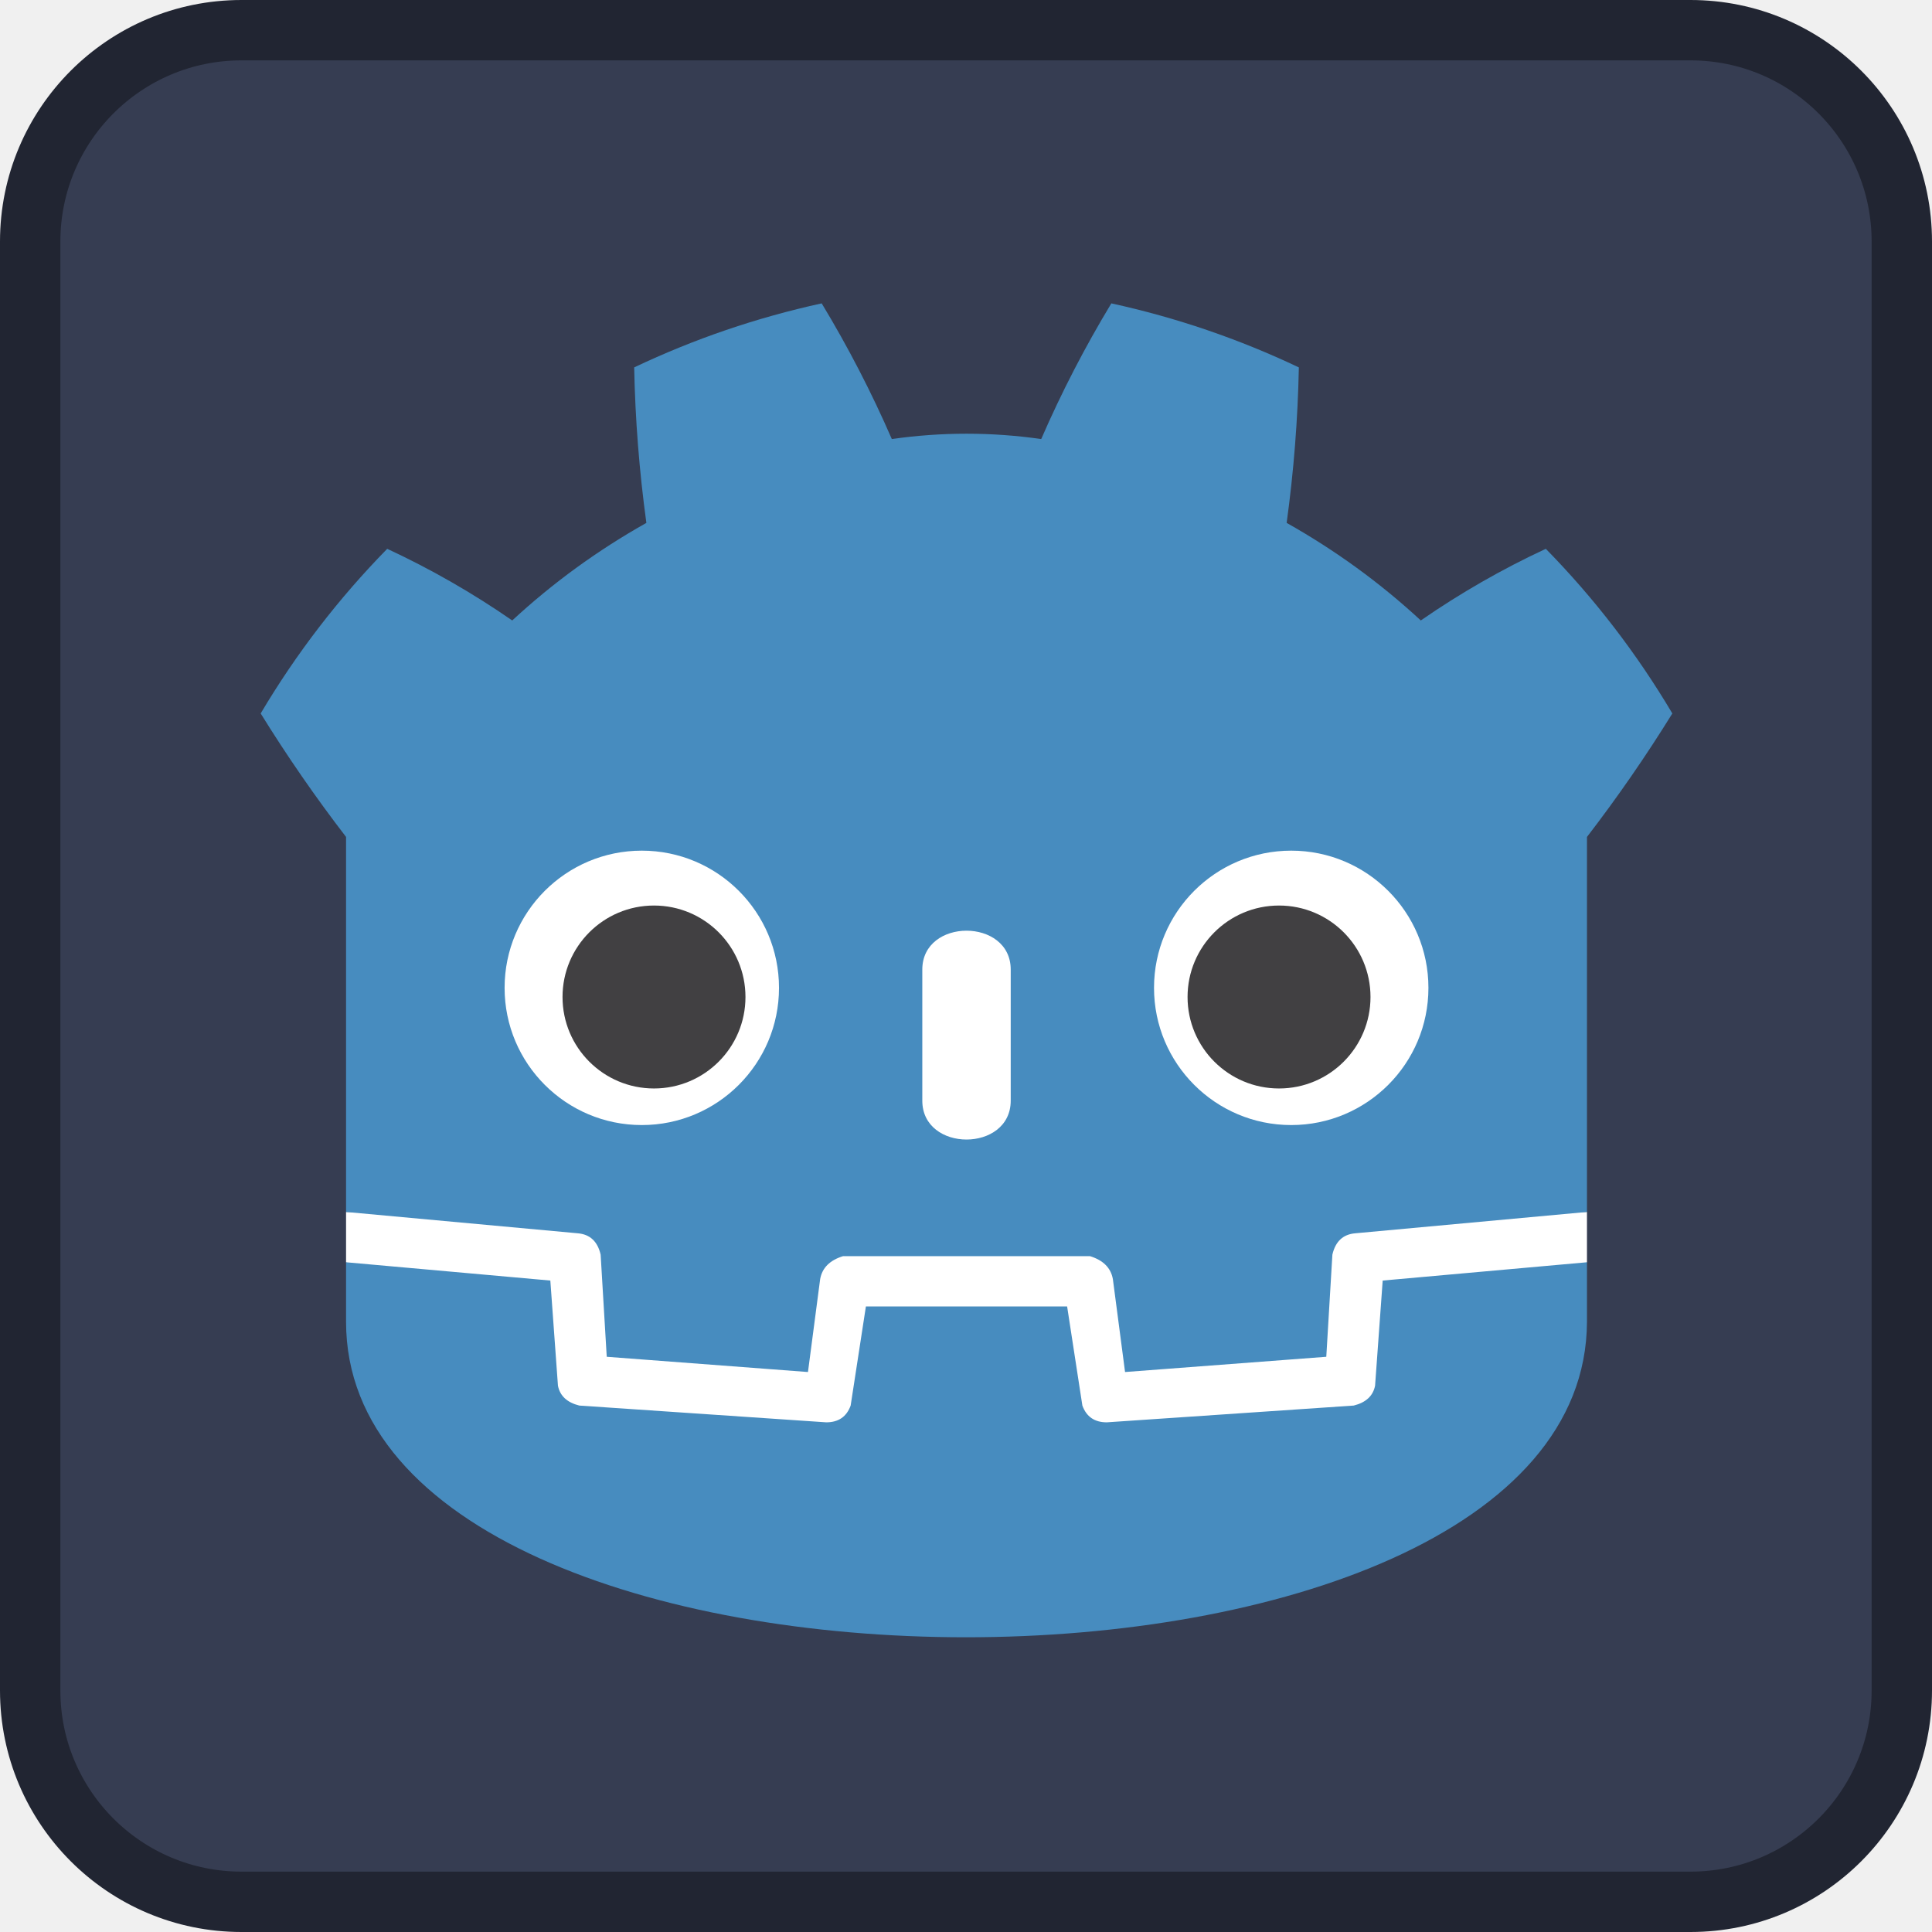
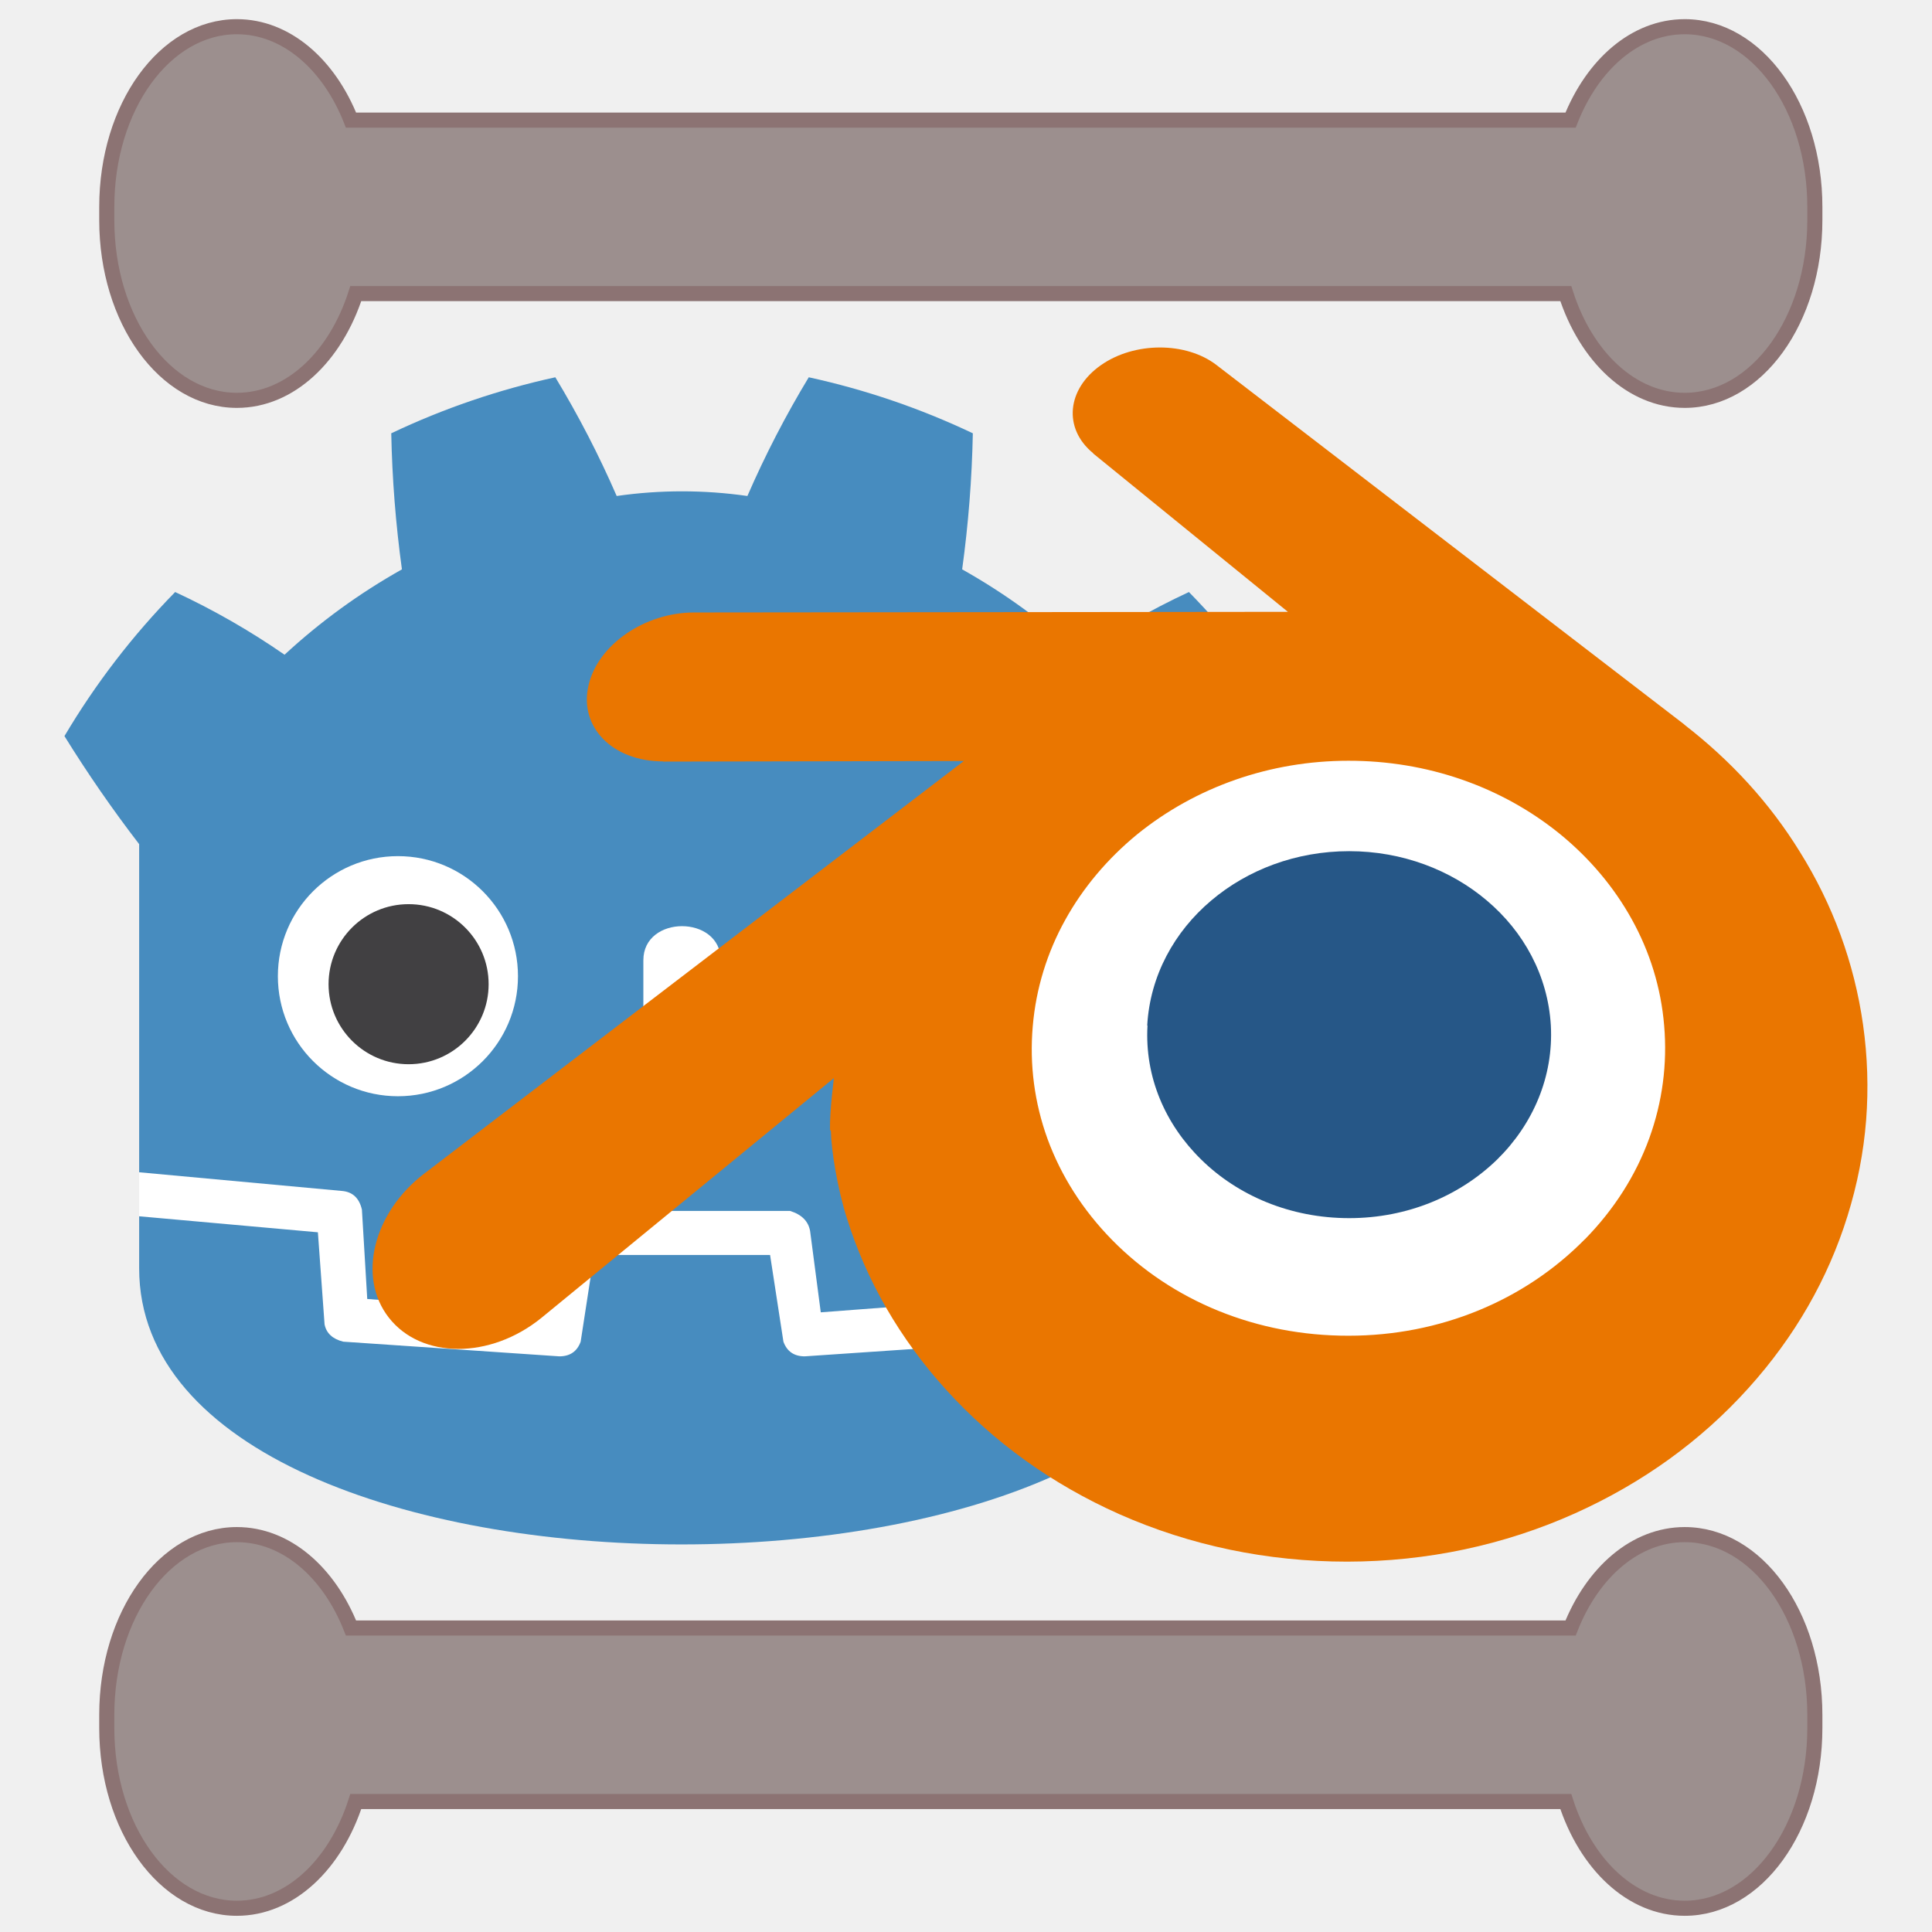
- <svg xmlns="http://www.w3.org/2000/svg" width="128" height="128">
-   <rect width="124" height="124" x="2" y="2" fill="#363d52" stroke="#212532" stroke-width="4" rx="14" />
-   <g fill="#fff" transform="translate(12.322 12.322)scale(.101)">
-     <path d="M105 673v33q407 354 814 0v-33z" />
-     <path fill="#478cbf" d="m105 673 152 14q12 1 15 14l4 67 132 10 8-61q2-11 15-15h162q13 4 15 15l8 61 132-10 4-67q3-13 15-14l152-14V427q30-39 56-81-35-59-83-108-43 20-82 47-40-37-88-64 7-51 8-102-59-28-123-42-26 43-46 89-49-7-98 0-20-46-46-89-64 14-123 42 1 51 8 102-48 27-88 64-39-27-82-47-48 49-83 108 26 42 56 81zm0 33v39c0 276 813 276 814 0v-39l-134 12-5 69q-2 10-14 13l-162 11q-12 0-16-11l-10-65H446l-10 65q-4 11-16 11l-162-11q-12-3-14-13l-5-69z" />
-     <path d="M483 600c0 34 58 34 58 0v-86c0-34-58-34-58 0z" />
-     <circle cx="725" cy="526" r="90" />
-     <circle cx="299" cy="526" r="90" />
+ <svg xmlns="http://www.w3.org/2000/svg" width="128" height="128" version="1.1" id="svg6" xml:space="preserve">
+   <defs id="defs6" />
+   <g id="g8" transform="matrix(0.8749836,0,0,0.8749836,-10.84155,7.409048)">
+     <g fill="#ffffff" transform="matrix(0.101,0,0,0.101,12.322,12.322)" id="g4">
+       <path d="m 105,673 v 33 q 407,354 814,0 v -33 z" id="path1" />
+       <path fill="#478cbf" d="m 105,673 152,14 q 12,1 15,14 l 4,67 132,10 8,-61 q 2,-11 15,-15 h 162 q 13,4 15,15 l 8,61 132,-10 4,-67 q 3,-13 15,-14 L 919,673 V 427 q 30,-39 56,-81 -35,-59 -83,-108 -43,20 -82,47 -40,-37 -88,-64 7,-51 8,-102 -59,-28 -123,-42 -26,43 -46,89 -49,-7 -98,0 -20,-46 -46,-89 -64,14 -123,42 1,51 8,102 -48,27 -88,64 -39,-27 -82,-47 -48,49 -83,108 26,42 56,81 z m 0,33 v 39 c 0,276 813,276 814,0 v -39 l -134,12 -5,69 q -2,10 -14,13 l -162,11 q -12,0 -16,-11 L 578,735 H 446 l -10,65 q -4,11 -16,11 L 258,800 q -12,-3 -14,-13 l -5,-69 z" id="path2" />
+       <path d="m 483,600 c 0,34 58,34 58,0 v -86 c 0,-34 -58,-34 -58,0 z" id="path3" />
+       <circle cx="725" cy="526" r="90" id="circle3" />
+       <circle cx="299" cy="526" r="90" id="circle4" />
+     </g>
+     <g fill="#414042" transform="matrix(0.101,0,0,0.101,12.322,12.322)" id="g6">
+       <circle cx="307" cy="532" r="60" id="circle5" />
+       <circle cx="717" cy="532" r="60" id="circle6" />
+     </g>
  </g>
-   <g fill="#414042" transform="translate(12.322 12.322)scale(.101)">
-     <circle cx="307" cy="532" r="60" />
-     <circle cx="717" cy="532" r="60" />
+   <g style="clip-rule:evenodd;fill-rule:evenodd;stroke-linejoin:round;stroke-miterlimit:2" id="g7" transform="matrix(0.559963,0,0,0.559963,23.52358,22.293)">
+     <g transform="matrix(0.281,0,0,0.281,-41.8,-43.7)" id="g4-3">
+       <g transform="matrix(21.6,0,0,21.6,-4857,7665)" id="g1">
+         <path d="m 243,-334 c 0.106,-1.89 1.03,-3.56 2.43,-4.74 1.37,-1.16 3.21,-1.87 5.23,-1.87 2.01,0 3.85,0.709 5.22,1.87 1.4,1.18 2.32,2.85 2.43,4.74 0.106,1.94 -0.675,3.75 -2.04,5.09 -1.4,1.36 -3.38,2.22 -5.61,2.22 -2.23,0 -4.22,-0.854 -5.61,-2.22 -1.37,-1.34 -2.15,-3.14 -2.04,-5.08 z" style="fill:#ffffff;fill-rule:nonzero" id="path1-6" />
+       </g>
+       <g transform="matrix(11.1,0,0,11.1,-2215,4153)" id="g3">
+         <path d="m 243,-334 c 0.106,-1.89 1.03,-3.56 2.43,-4.74 1.37,-1.16 3.21,-1.87 5.23,-1.87 2.01,0 3.85,0.709 5.22,1.87 1.4,1.18 2.32,2.85 2.43,4.74 0.106,1.94 -0.675,3.75 -2.04,5.09 -1.4,1.36 -3.38,2.22 -5.61,2.22 -2.23,0 -4.22,-0.854 -5.61,-2.22 -1.37,-1.34 -2.15,-3.14 -2.04,-5.08 z" style="fill:#265787;fill-rule:nonzero" id="path2-7" />
+         <path d="m 231,-330 c 0.013,0.74 0.249,2.18 0.603,3.3 0.744,2.38 2.01,4.58 3.76,6.51 1.8,1.99 4.02,3.59 6.58,4.73 2.69,1.19 5.61,1.8 8.64,1.8 3.03,-0.004 5.95,-0.624 8.64,-1.83 2.56,-1.15 4.78,-2.75 6.58,-4.75 1.76,-1.95 3.02,-4.15 3.76,-6.53 0.375,-1.2 0.612,-2.42 0.707,-3.64 0.093,-1.2 0.054,-2.41 -0.117,-3.62 -0.334,-2.35 -1.15,-4.56 -2.4,-6.56 -1.14,-1.85 -2.62,-3.46 -4.38,-4.82 l 0.004,-0.003 -17.7,-13.6 c -0.016,-0.012 -0.029,-0.025 -0.046,-0.036 -1.16,-0.892 -3.12,-0.889 -4.39,0.005 -1.29,0.904 -1.44,2.4 -0.29,3.34 l -0.005,0.005 7.39,6.01 -22.5,0.024 h -0.03 c -1.86,0.002 -3.65,1.22 -4,2.77 -0.364,1.57 0.9,2.88 2.84,2.88 l -0.003,0.007 11.4,-0.022 -20.4,15.6 c -0.026,0.019 -0.054,0.039 -0.078,0.058 -1.92,1.47 -2.54,3.92 -1.33,5.46 1.23,1.57 3.84,1.58 5.78,0.009 l 11.1,-9.1 c 0,0 -0.162,1.23 -0.149,1.96 z m 28.6,4.11 c -2.29,2.33 -5.5,3.66 -8.96,3.66 -3.47,0.006 -6.68,-1.3 -8.97,-3.63 -1.12,-1.14 -1.94,-2.44 -2.45,-3.83 -0.497,-1.37 -0.69,-2.82 -0.562,-4.28 0.121,-1.43 0.547,-2.8 1.23,-4.03 0.668,-1.21 1.59,-2.31 2.72,-3.24 2.23,-1.81 5.06,-2.8 8.02,-2.8 2.97,-0.004 5.8,0.969 8.03,2.78 1.13,0.924 2.05,2.02 2.72,3.23 0.683,1.23 1.11,2.59 1.23,4.03 0.126,1.46 -0.067,2.91 -0.564,4.28 -0.508,1.4 -1.33,2.7 -2.45,3.84 z" style="fill:#ea7600;fill-rule:nonzero" id="path3-5" />
+       </g>
+     </g>
  </g>
+   <path id="rect8" style="fill:#9c8f8e;stroke:#8c7373" d="m 15.693,1.769 c -4.775,0 -8.619,5.323 -8.619,11.936 v 0.883 c 0,6.612 3.844,11.936 8.619,11.936 3.523,0 6.539,-2.897 7.879,-7.072 h 80.166 c 1.34,4.175 4.356,7.072 7.879,7.072 4.775,0 8.621,-5.323 8.621,-11.936 v -0.883 c 0,-6.612 -3.846,-11.936 -8.621,-11.936 -3.269,0 -6.1,2.493 -7.562,6.188 H 23.255 c -1.462,-3.695 -4.294,-6.187 -7.562,-6.188 z" />
+   <path id="path10" style="fill:#9c8f8e;stroke:#8c7373" d="m 15.693,101.672 c -4.775,0 -8.619,5.323 -8.619,11.936 v 0.883 c 0,6.612 3.844,11.936 8.619,11.936 3.523,0 6.539,-2.897 7.879,-7.072 h 80.166 c 1.34,4.175 4.356,7.072 7.879,7.072 4.775,0 8.621,-5.323 8.621,-11.936 v -0.883 c 0,-6.612 -3.846,-11.936 -8.621,-11.936 -3.269,0 -6.1,2.493 -7.562,6.188 H 23.255 c -1.462,-3.695 -4.294,-6.188 -7.562,-6.188 z" />
</svg>
